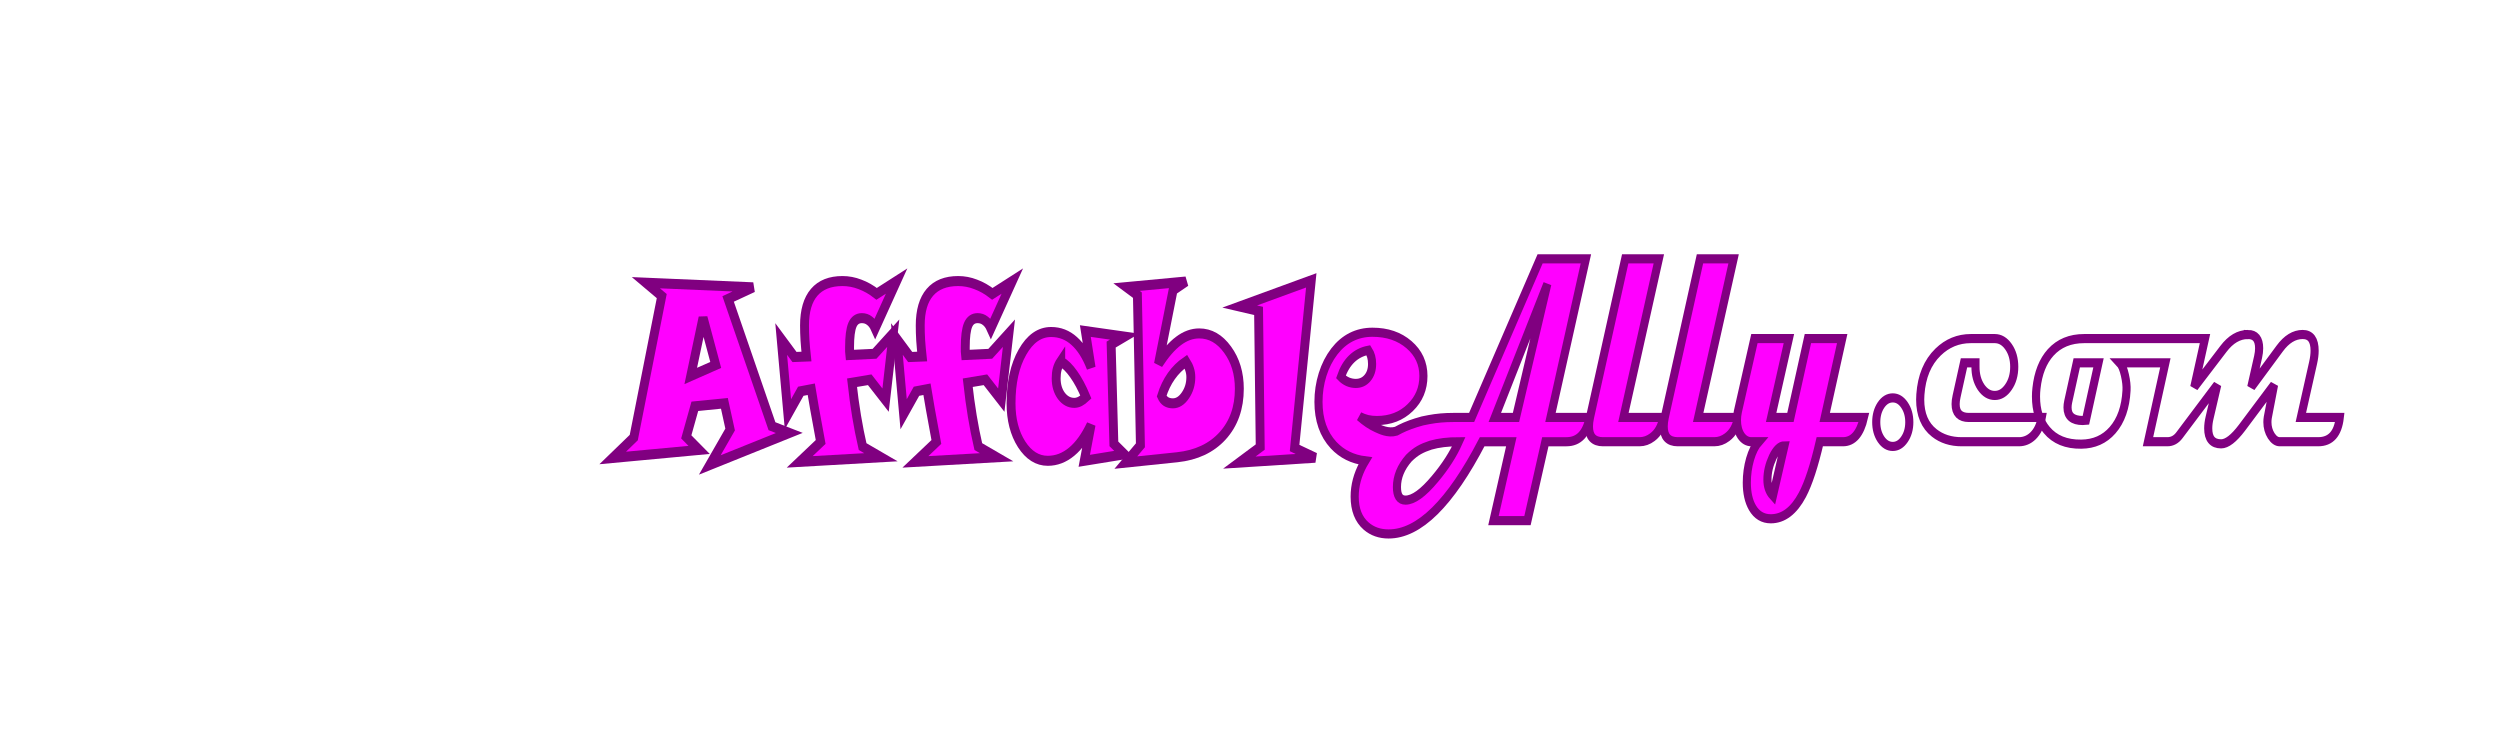
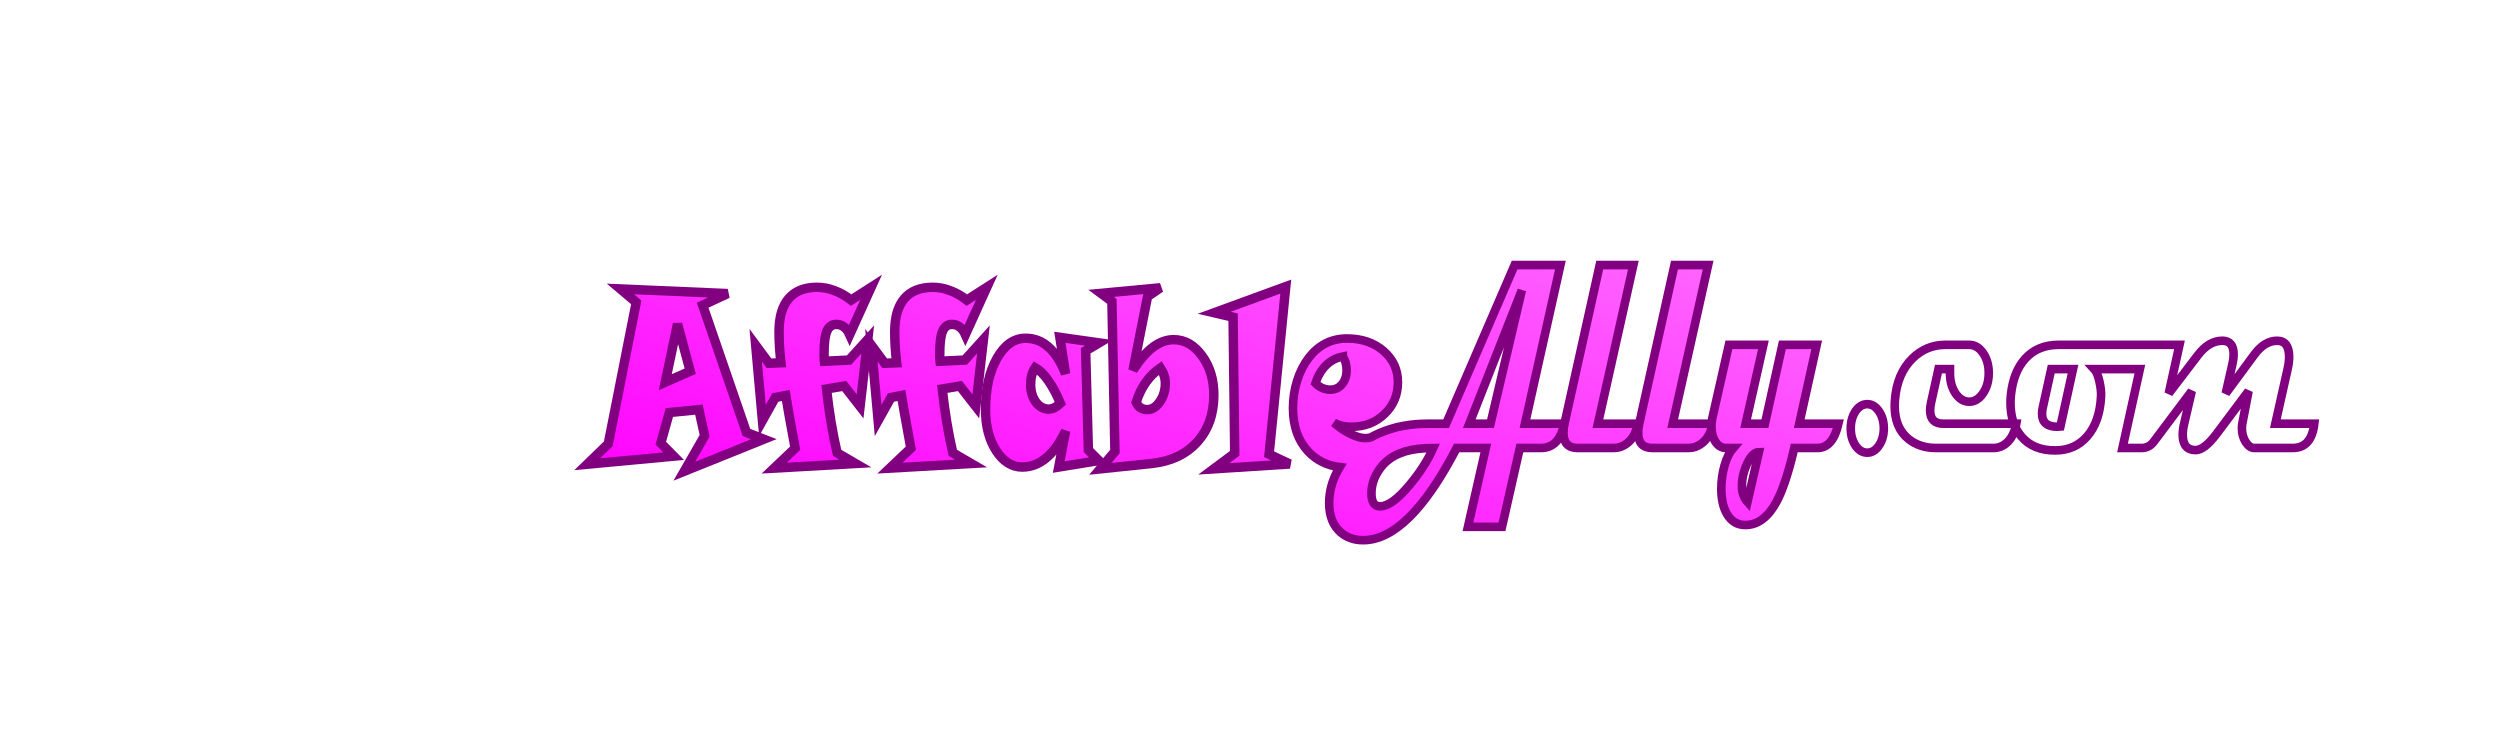
<svg xmlns="http://www.w3.org/2000/svg" xmlns:xlink="http://www.w3.org/1999/xlink" width="8000" height="2400" viewBox="0 0 8000 2400" version="1.1" id="svg8">
  <defs id="defs2">
+     <linearGradient id="linearGradient1238">
+       <stop style="stop-color:#ff00ff;stop-opacity:1;" offset="0" id="stop1234" />
+       <stop style="stop-color:#ff69ff;stop-opacity:1" offset="1" id="stop1236" />
+     </linearGradient>
    <linearGradient id="linearGradient838">
      <stop id="stop834" offset="0" style="stop-color:#ff00ff;stop-opacity:1;" />
      <stop id="stop836" offset="1" style="stop-color:#ffaaff;stop-opacity:1" />
    </linearGradient>
    <radialGradient xlink:href="#linearGradient838" id="radialGradient827" cx="57.282" cy="139.573" fx="57.282" fy="139.573" r="22.357" gradientTransform="matrix(1,0,0,0.8816568,0,16.51751)" gradientUnits="userSpaceOnUse" spreadMethod="reflect" />
+     <radialGradient spreadMethod="reflect" gradientUnits="userSpaceOnUse" gradientTransform="matrix(1,0,0,0.8816568,0,16.51751)" r="22.357" fy="139.573" fx="57.282" cy="139.573" cx="57.282" id="radialGradient827-5" xlink:href="#linearGradient838" />
+     <linearGradient id="linearGradient965">
+       <stop id="stop961" offset="0" style="stop-color:#000000;stop-opacity:1;" />
+       <stop id="stop963" offset="1" style="stop-color:#000000;stop-opacity:0;" />
+     </linearGradient>
+     <linearGradient id="linearGradient1071">
+       <stop id="stop1067" offset="0" style="stop-color:#000000;stop-opacity:1;" />
+       <stop id="stop1069" offset="1" style="stop-color:#000000;stop-opacity:0.141" />
+     </linearGradient>
+     <radialGradient spreadMethod="reflect" gradientUnits="userSpaceOnUse" gradientTransform="matrix(1,0,0,0.8816568,0,16.51751)" r="22.357" fy="139.573" fx="57.282" cy="139.573" cx="57.282" id="radialGradient827-55" xlink:href="#linearGradient838" />
+     <linearGradient y2="136.298" x2="590.971" y1="280.298" x1="430.561" gradientTransform="matrix(1.178848,0,0,1.319536,-65.99549,-75.18657)" gradientUnits="userSpaceOnUse" id="linearGradient1226" xlink:href="#linearGradient1071" />
+     <radialGradient gradientUnits="userSpaceOnUse" gradientTransform="matrix(1,0,0,0.606743,0,405.5889)" r="582.553" fy="1373.606" fx="538.192" cy="1373.606" cx="538.192" id="radialGradient967" xlink:href="#linearGradient965" />
+     <linearGradient xlink:href="#linearGradient1238" id="linearGradient1240" x1="2908.813" y1="104.012" x2="3423.14" y2="-1624.751" gradientUnits="userSpaceOnUse" />
  </defs>
-   <g id="layer1" transform="translate(-106.0129,1740.132)">
-     <g id="g2091" transform="matrix(6.673447,0,0,7.505101,-384.3788,-1801.385)">
-       <g id="g957" transform="translate(14.98476,-2.664854)">
-         <path id="path969" d="m 796.999,121.177 -32.844,67.646 h -8.837 c -4.029,0 -7.894,0.29 -11.588,0.914 -3.052,0.515 -3.304,0.532 -6.244,1.36 -1.81,0.51 -3.584,1.076 -5.309,1.736 -1.459,0.564 -2.857,1.178 -4.195,1.842 -3.901,1.036 -7.793,-0.783 -9.54,-1.466 -2.623,-1.044 -5.304,-2.644 -8.044,-4.8 1.253,0.573 2.565,1.011 3.935,1.314 1.37,0.269 2.842,0.404 4.416,0.404 6.383,0 11.688,-1.819 15.914,-5.456 4.255,-3.638 6.383,-8.151 6.383,-13.541 0,-5.356 -2.303,-9.802 -6.908,-13.338 -4.605,-3.537 -10.449,-5.305 -17.531,-5.305 -3.702,0 -7.097,0.691 -10.186,2.072 -3.06,1.381 -5.756,3.419 -8.088,6.113 -2.419,2.796 -4.299,6.08 -5.64,9.852 -1.312,3.739 -1.967,7.629 -1.967,11.671 0,7.646 2.419,13.793 7.257,18.441 3.98,3.773 9.032,6.003 15.156,6.691 -0.33,0.485 -0.65,0.977 -0.957,1.48 -2.733,4.484 -4.1,9.076 -4.1,13.775 0,5.519 1.837,9.701 5.512,12.546 2.915,2.242 6.499,3.363 10.75,3.363 14.607,0 29.564,-13.107 44.869,-39.32 h 13.984 l -8.564,33.629 h 16.308 l 8.564,-33.629 h 10.15 c 5.861,0 9.566,-3.449 11.115,-10.347 h -18.804 l 16.991,-67.646 z m 3.462,10.735 -15.032,56.91 h -10.158 z m -85.823,28.253 c 0.612,0.842 1.063,1.734 1.355,2.678 0.292,0.943 0.438,2.004 0.438,3.183 0,2.425 -0.729,4.412 -2.186,5.962 -1.457,1.549 -3.337,2.324 -5.64,2.324 -1.312,0 -2.594,-0.236 -3.847,-0.707 -1.253,-0.505 -2.346,-1.196 -3.279,-2.072 1.253,-3.234 2.973,-5.793 5.159,-7.68 2.215,-1.92 4.882,-3.149 8.001,-3.688 z m 43.368,39.004 c -2.672,5.346 -6.483,10.628 -11.433,15.844 -5.649,6.036 -10.356,9.054 -14.121,9.054 -2.733,0 -4.1,-1.854 -4.1,-5.562 0,-4.354 1.898,-8.472 5.694,-12.352 3.511,-3.071 6.193,-4.245 10.449,-5.516 3.79,-0.978 8.293,-1.468 13.511,-1.468 z" style="font-style:normal;font-variant:normal;font-weight:normal;font-stretch:normal;font-size:128.679px;line-height:0px;font-family:'Fira Code';-inkscape-font-specification:'Fira Code';letter-spacing:0px;word-spacing:0px;fill:#ff00ff;fill-opacity:1;stroke:#800080;stroke-width:3.893;stroke-miterlimit:4;stroke-dasharray:none" />
-         <path d="m 891.93,188.823 q -1.139,5.691 -5.239,8.407 -2.87,1.94 -6.15,1.94 H 863.004 q -6.742,0 -6.742,-6.532 0,-1.681 0.501,-3.816 l 16.9,-67.646 h 16.126 l -16.991,67.646 z" style="font-style:normal;font-variant:normal;font-weight:bold;font-stretch:semi-expanded;font-size:128.679px;line-height:0px;font-family:Magneto;-inkscape-font-specification:'Magneto, Bold Semi-Expanded';font-variant-ligatures:normal;font-variant-caps:normal;font-variant-numeric:normal;font-feature-settings:normal;text-align:start;letter-spacing:0px;word-spacing:0px;writing-mode:lr-tb;text-anchor:start;fill:#ff00ff;fill-opacity:1;stroke:#800080;stroke-width:3.893;stroke-miterlimit:4;stroke-dasharray:none" id="path971" />
-         <path d="m 856.08,188.823 q -1.139,5.691 -5.239,8.407 -2.87,1.94 -6.15,1.94 h -17.538 q -6.742,0 -6.742,-6.532 0,-1.681 0.501,-3.816 l 16.9,-67.646 h 16.126 l -16.991,67.646 z" style="font-style:normal;font-variant:normal;font-weight:bold;font-stretch:semi-expanded;font-size:128.679px;line-height:0px;font-family:Magneto;-inkscape-font-specification:'Magneto, Bold Semi-Expanded';font-variant-ligatures:normal;font-variant-caps:normal;font-variant-numeric:normal;font-feature-settings:normal;text-align:start;letter-spacing:0px;word-spacing:0px;writing-mode:lr-tb;text-anchor:start;fill:#ff00ff;fill-opacity:1;stroke:#800080;stroke-width:3.893;stroke-miterlimit:4;stroke-dasharray:none" id="path973" />
-         <path d="m 952.287,188.823 q -2.688,10.347 -10.067,10.347 h -11.115 q -3.963,15.262 -8.336,22.635 -6.104,10.218 -15.169,10.218 -5.694,0 -8.792,-4.721 -2.688,-4.139 -2.688,-10.671 0,-5.174 1.549,-10.024 1.594,-4.85 4.145,-7.437 h -3.462 q -3.006,0 -5.011,-2.587 -1.959,-2.651 -1.959,-6.596 0,-1.811 0.456,-3.686 l 7.926,-31.107 h 16.536 l -8.518,33.629 h 9.247 l 8.382,-33.629 h 16.444 l -8.382,33.629 z M 914.16,200.916 q -3.006,0 -5.603,4.786 -2.551,4.85 -2.551,9.636 0,4.268 2.642,6.855 z" style="font-style:normal;font-variant:normal;font-weight:bold;font-stretch:semi-expanded;font-size:128.679px;line-height:0px;font-family:Magneto;-inkscape-font-specification:'Magneto, Bold Semi-Expanded';font-variant-ligatures:normal;font-variant-caps:normal;font-variant-numeric:normal;font-feature-settings:normal;text-align:start;letter-spacing:0px;word-spacing:0px;writing-mode:lr-tb;text-anchor:start;fill:#ff00ff;fill-opacity:1;stroke:#800080;stroke-width:3.893;stroke-miterlimit:4;stroke-dasharray:none" id="path975" />
-         <path d="m 974.035,190.828 q 0,4.268 -2.323,7.308 -2.323,3.04 -5.603,3.04 -3.325,0 -5.649,-3.04 -2.278,-3.04 -2.278,-7.308 0,-4.268 2.278,-7.308 2.323,-3.04 5.649,-3.04 3.28,0 5.603,3.04 2.323,3.04 2.323,7.308 z" style="font-style:normal;font-variant:normal;font-weight:bold;font-stretch:semi-expanded;font-size:128.679px;line-height:0px;font-family:Magneto;-inkscape-font-specification:'Magneto, Bold Semi-Expanded';font-variant-ligatures:normal;font-variant-caps:normal;font-variant-numeric:normal;font-feature-settings:normal;text-align:start;letter-spacing:0px;word-spacing:0px;writing-mode:lr-tb;text-anchor:start;fill:none;fill-opacity:1;stroke:#800080;stroke-width:3.893;stroke-miterlimit:4;stroke-dasharray:none" id="path977" />
-         <path d="m 1037.561,188.823 q -1.002,5.044 -4.191,7.825 -2.915,2.522 -6.787,2.522 h -27.423 q -7.835,0 -13.165,-3.751 -6.742,-4.721 -6.742,-14.228 0,-1.035 0.091,-2.134 0.911,-11.576 8.473,-18.108 6.651,-5.756 15.716,-5.756 h 11.479 q 3.872,0 6.605,3.492 2.733,3.492 2.733,8.537 0,5.109 -2.779,8.666 -2.733,3.557 -6.559,3.557 -3.872,0 -6.605,-3.557 -2.688,-3.622 -2.642,-8.795 0,0 0,-1.552 h -5.512 l -3.553,14.292 q -0.456,1.811 -0.456,3.298 0,5.691 6.332,5.691 z" style="font-style:normal;font-variant:normal;font-weight:bold;font-stretch:semi-expanded;font-size:128.679px;line-height:0px;font-family:Magneto;-inkscape-font-specification:'Magneto, Bold Semi-Expanded';font-variant-ligatures:normal;font-variant-caps:normal;font-variant-numeric:normal;font-feature-settings:normal;text-align:start;letter-spacing:0px;word-spacing:0px;writing-mode:lr-tb;text-anchor:start;fill:none;fill-opacity:1;stroke:#800080;stroke-width:3.893;stroke-miterlimit:4;stroke-dasharray:none" id="path979" />
-         <path style="font-style:normal;font-variant:normal;font-weight:bold;font-stretch:semi-expanded;font-size:128.679px;line-height:0px;font-family:Magneto;-inkscape-font-specification:'Magneto, Bold Semi-Expanded';font-variant-ligatures:normal;font-variant-caps:normal;font-variant-numeric:normal;font-feature-settings:normal;text-align:start;letter-spacing:0px;word-spacing:0px;writing-mode:lr-tb;text-anchor:start;fill:none;fill-opacity:1;stroke:#800080;stroke-width:3.893;stroke-miterlimit:4;stroke-dasharray:none" d="m 1136.41,153.448 c -4.343,0 -8.26,2.048 -11.752,6.144 l -13.985,16.297 5.147,-20.695 h -1.412 -15.032 -41.498 c -6.681,0 -12.026,1.962 -16.035,5.885 -3.766,3.708 -6.043,8.817 -6.833,15.327 -0.152,1.164 -0.228,2.328 -0.228,3.492 0,5.907 1.716,10.671 5.147,14.292 3.857,4.096 9.369,6.101 16.536,6.014 6.165,-0.043 11.176,-2.026 15.032,-5.95 4.039,-4.096 6.271,-9.744 6.696,-16.944 0.121,-1.854 -0.137,-4.031 -0.774,-6.532 -0.638,-2.544 -1.458,-4.29 -2.46,-5.238 h 21.854 l -8.325,33.629 h 9.293 c 2.308,0 4.237,-0.927 5.785,-2.781 l 18.13,-21.471 -3.644,13.904 c -0.456,1.681 -0.683,3.234 -0.683,4.656 0,4.398 2.065,6.596 6.195,6.596 2.763,0 6.089,-2.285 9.976,-6.855 l 15.397,-18.302 c -1.336,6.079 -2.338,10.714 -3.006,13.904 -0.121,0.647 -0.182,1.315 -0.182,2.005 0,2.156 0.607,4.096 1.822,5.82 1.245,1.681 2.596,2.522 4.054,2.522 h 18.494 c 6.013,0 9.46,-3.449 10.34,-10.347 h -18.677 l 5.876,-23.281 c 0.486,-1.897 0.729,-3.622 0.729,-5.174 0,-4.613 -1.913,-6.92 -5.74,-6.92 -4.039,0 -7.714,2.005 -11.024,6.014 l -13.62,16.426 3.28,-12.869 c 0.334,-1.337 0.501,-2.565 0.501,-3.686 0,-3.923 -1.792,-5.885 -5.375,-5.885 z m -82.086,12.093 h 10.432 l -6.059,24.51 c -0.425,0.043 -0.926,0.065 -1.503,0.065 -4.859,0 -7.288,-1.854 -7.288,-5.562 0,-0.776 0.106,-1.595 0.319,-2.458 z" id="path981" />
-         <path d="m 401.698,166.431 -6.077,-20.159 -5.902,24.858 z m 35.281,29.001 -38.123,13.641 9.749,-15.107 -2.754,-11.166 -14.165,1.263 -4.11,13.035 6.164,5.558 -41.446,3.436 10.099,-8.69 13.422,-60.326 -7.607,-5.709 51.413,1.97 -11.979,4.951 21.029,54.263 z" style="font-style:normal;font-variant:normal;font-weight:normal;font-stretch:normal;font-size:15.436px;line-height:1.15em;font-family:'Snap ITC';-inkscape-font-specification:'Snap ITC, Normal';font-variant-ligatures:normal;font-variant-caps:normal;font-variant-numeric:normal;font-feature-settings:normal;text-align:center;letter-spacing:0px;word-spacing:-0.169px;writing-mode:lr-tb;text-anchor:middle;fill:#ff00ff;fill-opacity:1;stroke:#800080;stroke-width:4.272;stroke-miterlimit:4;stroke-dasharray:none;stroke-opacity:1;paint-order:fill markers stroke" id="path1219" />
-         <path d="m 488.436,130.66 -10.274,20.159 q -1.093,-2.173 -2.711,-3.234 -1.574,-1.112 -3.672,-1.112 -3.148,0 -4.547,2.88 -1.355,2.88 -1.355,9.448 0,1.162 0,1.92 0.046,0.758 0.131,1.465 l 11.848,-0.505 8.962,-8.791 -3.672,28.546 -7.607,-8.69 -8.482,1.263 q 0.918,7.427 2.186,14.248 1.268,6.77 2.885,12.985 l 8.787,4.547 -38.954,1.97 10.055,-8.488 q -1.967,-9.397 -2.929,-14.248 -0.962,-4.901 -1.574,-8.235 l -5.028,0.859 -6.164,9.802 -3.235,-32.083 6.383,7.68 5.727,-0.202 q -0.437,-3.537 -0.699,-6.871 -0.219,-3.335 -0.219,-6.366 0,-9.347 4.634,-14.147 4.634,-4.8 13.553,-4.8 4.284,0 8.394,1.415 4.153,1.364 8.001,4.042 z" style="font-style:normal;font-variant:normal;font-weight:normal;font-stretch:normal;font-size:15.436px;line-height:1.15em;font-family:'Snap ITC';-inkscape-font-specification:'Snap ITC, Normal';font-variant-ligatures:normal;font-variant-caps:normal;font-variant-numeric:normal;font-feature-settings:normal;text-align:center;letter-spacing:0px;word-spacing:-0.169px;writing-mode:lr-tb;text-anchor:middle;fill:#ff00ff;fill-opacity:1;stroke:#800080;stroke-width:4.272;stroke-miterlimit:4;stroke-dasharray:none;stroke-opacity:1;paint-order:fill markers stroke" id="path1221" />
-         <path d="m 543.916,130.66 -10.274,20.159 q -1.093,-2.173 -2.711,-3.234 -1.574,-1.112 -3.672,-1.112 -3.148,0 -4.547,2.88 -1.355,2.88 -1.355,9.448 0,1.162 0,1.92 0.046,0.758 0.131,1.465 l 11.848,-0.505 8.962,-8.791 -3.672,28.546 -7.607,-8.69 -8.482,1.263 q 0.918,7.427 2.186,14.248 1.268,6.77 2.885,12.985 l 8.787,4.547 -38.954,1.97 10.055,-8.488 q -1.967,-9.397 -2.929,-14.248 -0.962,-4.901 -1.574,-8.235 l -5.028,0.859 -6.164,9.802 -3.235,-32.083 6.383,7.68 5.727,-0.202 q -0.437,-3.537 -0.699,-6.871 -0.219,-3.335 -0.219,-6.366 0,-9.347 4.634,-14.147 4.634,-4.8 13.553,-4.8 4.284,0 8.394,1.415 4.153,1.364 8.001,4.042 z" style="font-style:normal;font-variant:normal;font-weight:normal;font-stretch:normal;font-size:15.436px;line-height:1.15em;font-family:'Snap ITC';-inkscape-font-specification:'Snap ITC, Normal';font-variant-ligatures:normal;font-variant-caps:normal;font-variant-numeric:normal;font-feature-settings:normal;text-align:center;letter-spacing:0px;word-spacing:-0.169px;writing-mode:lr-tb;text-anchor:middle;fill:#ff00ff;fill-opacity:1;stroke:#800080;stroke-width:4.272;stroke-miterlimit:4;stroke-dasharray:none;stroke-opacity:1;paint-order:fill markers stroke" id="path1223" />
-         <path d="m 567.13,164.915 q -1.137,1.516 -1.661,3.234 -0.525,1.718 -0.525,3.991 0,4.446 2.492,7.478 2.536,2.981 6.208,2.981 1.312,0 2.711,-0.606 1.399,-0.657 2.842,-1.869 -2.798,-5.962 -5.858,-9.751 -3.017,-3.84 -6.208,-5.457 z m 30.603,-10.56 -6.427,3.385 1.312,42.339 5.028,4.446 -19.236,2.779 3.279,-15.41 q -4.022,7.629 -9.312,11.519 -5.246,3.89 -11.454,3.89 -7.432,0 -12.547,-7.023 -5.071,-7.073 -5.071,-17.481 0,-13.288 5.465,-21.826 5.465,-8.589 13.771,-8.589 6.295,0 11.061,3.84 4.809,3.789 8.088,11.368 l -2.754,-15.612 z" style="font-style:normal;font-variant:normal;font-weight:normal;font-stretch:normal;font-size:15.436px;line-height:1.15em;font-family:'Snap ITC';-inkscape-font-specification:'Snap ITC, Normal';font-variant-ligatures:normal;font-variant-caps:normal;font-variant-numeric:normal;font-feature-settings:normal;text-align:center;letter-spacing:0px;word-spacing:-0.169px;writing-mode:lr-tb;text-anchor:middle;fill:#ff00ff;fill-opacity:1;stroke:#800080;stroke-width:4.272;stroke-miterlimit:4;stroke-dasharray:none;stroke-opacity:1;paint-order:fill markers stroke" id="path1225" />
-         <path d="m 615.527,179.718 q 0.787,1.566 2.098,2.324 1.355,0.758 3.279,0.758 3.41,0 5.989,-3.385 2.623,-3.385 2.623,-7.781 0,-1.718 -0.568,-3.284 -0.524,-1.566 -1.792,-3.335 -4.066,2.476 -6.995,6.164 -2.929,3.688 -4.634,8.539 z m 5.465,-45.118 -6.995,31.426 q 4.809,-6.619 9.574,-9.802 4.809,-3.234 9.968,-3.234 7.957,0 13.597,6.922 5.64,6.871 5.64,16.673 0,12.176 -8.001,20.058 -8.001,7.831 -21.816,9.145 l -24.614,2.274 6.995,-7.377 -1.443,-64.014 -5.203,-3.436 28.461,-2.375 z" style="font-style:normal;font-variant:normal;font-weight:normal;font-stretch:normal;font-size:15.436px;line-height:1.15em;font-family:'Snap ITC';-inkscape-font-specification:'Snap ITC, Normal';font-variant-ligatures:normal;font-variant-caps:normal;font-variant-numeric:normal;font-feature-settings:normal;text-align:center;letter-spacing:0px;word-spacing:-0.169px;writing-mode:lr-tb;text-anchor:middle;fill:#ff00ff;fill-opacity:1;stroke:#800080;stroke-width:4.272;stroke-miterlimit:4;stroke-dasharray:none;stroke-opacity:1;paint-order:fill markers stroke" id="path1227" />
-         <path d="m 689.15,205.991 -36.374,2.071 10.012,-6.619 -0.787,-58.052 -9.05,-1.869 34.319,-11.166 -8.001,71.492 z" style="font-style:normal;font-variant:normal;font-weight:normal;font-stretch:normal;font-size:15.436px;line-height:1.15em;font-family:'Snap ITC';-inkscape-font-specification:'Snap ITC, Normal';font-variant-ligatures:normal;font-variant-caps:normal;font-variant-numeric:normal;font-feature-settings:normal;text-align:center;letter-spacing:0px;word-spacing:-0.169px;writing-mode:lr-tb;text-anchor:middle;fill:#ff00ff;fill-opacity:1;stroke:#800080;stroke-width:4.272;stroke-miterlimit:4;stroke-dasharray:none;stroke-opacity:1;paint-order:fill markers stroke" id="path1229" />
-       </g>
+   <g id="layer1" transform="translate(-106.0129,1740.132)" style="display:inline">
+     <path d="m 6134.2,-369.204 q 0,32.034 -15.504,54.846 -15.504,22.812 -37.391,22.812 -22.192,0 -37.695,-22.812 -15.2,-22.812 -15.2,-54.846 0,-32.034 15.2,-54.846 15.503,-22.812 37.695,-22.812 21.887,0 37.391,22.812 15.504,22.812 15.504,54.846 z" style="font-style:normal;font-variant:normal;font-weight:bold;font-stretch:semi-expanded;font-size:128.679px;line-height:0px;font-family:Magneto;-inkscape-font-specification:'Magneto, Bold Semi-Expanded';font-variant-ligatures:normal;font-variant-caps:normal;font-variant-numeric:normal;font-feature-settings:normal;text-align:start;letter-spacing:0px;word-spacing:0px;writing-mode:lr-tb;text-anchor:start;fill:none;fill-opacity:1;stroke:#800080;stroke-width:27.549;stroke-miterlimit:4;stroke-dasharray:none" id="path977" />
+     <path d="m 6558.139,-384.25 q -6.688,37.858 -27.968,58.729 -19.455,18.929 -45.295,18.929 h -183.003 q -52.287,0 -87.854,-28.151 -44.991,-35.431 -44.991,-106.78 0,-7.766 0.607,-16.017 6.08,-86.88 56.543,-135.901 44.383,-43.197 104.877,-43.197 h 76.606 q 25.84,0 44.079,26.21 18.24,26.21 18.24,64.068 0,38.344 -18.544,65.038 -18.239,26.695 -43.775,26.695 -25.84,0 -44.079,-26.695 -17.936,-27.18 -17.632,-66.009 0,0 0,-11.649 h -36.783 l -23.711,107.265 q -3.04,13.59 -3.04,24.753 0,42.712 42.255,42.712 z" style="font-style:normal;font-variant:normal;font-weight:bold;font-stretch:semi-expanded;font-size:128.679px;line-height:0px;font-family:Magneto;-inkscape-font-specification:'Magneto, Bold Semi-Expanded';font-variant-ligatures:normal;font-variant-caps:normal;font-variant-numeric:normal;font-feature-settings:normal;text-align:start;letter-spacing:0px;word-spacing:0px;writing-mode:lr-tb;text-anchor:start;fill:none;fill-opacity:1;stroke:#800080;stroke-width:27.549;stroke-miterlimit:4;stroke-dasharray:none" id="path979" />
+     <path style="font-style:normal;font-variant:normal;font-weight:bold;font-stretch:semi-expanded;font-size:128.679px;line-height:0px;font-family:Magneto;-inkscape-font-specification:'Magneto, Bold Semi-Expanded';font-variant-ligatures:normal;font-variant-caps:normal;font-variant-numeric:normal;font-feature-settings:normal;text-align:start;letter-spacing:0px;word-spacing:0px;writing-mode:lr-tb;text-anchor:start;fill:none;fill-opacity:1;stroke:#800080;stroke-width:27.549;stroke-miterlimit:4;stroke-dasharray:none" d="m 7217.803,-649.743 c -28.98,0 -55.124,15.37 -78.43,46.109 l -93.326,122.312 34.351,-155.316 h -9.424 -100.318 -276.937 c -44.585,0 -80.254,14.722 -107.006,44.167 -25.13,27.827 -40.329,66.172 -45.598,115.031 -1.013,8.736 -1.52,17.472 -1.52,26.209 0,44.33 11.45,80.085 34.351,107.265 25.738,30.74 62.522,45.786 110.349,45.139 41.141,-0.323 74.58,-15.208 100.318,-44.653 26.954,-30.74 41.849,-73.129 44.686,-127.166 0.811,-13.914 -0.912,-30.254 -5.167,-49.021 -4.256,-19.091 -9.729,-32.195 -16.416,-39.313 h 145.844 l -55.559,252.388 h 62.014 c 15.402,0 28.273,-6.957 38.608,-20.871 l 120.989,-161.139 -24.32,104.351 c -3.04,12.619 -4.56,24.269 -4.56,34.947 0,33.005 13.781,49.507 41.343,49.507 18.441,0 40.633,-17.151 66.574,-51.449 l 102.75,-137.356 c -8.918,45.624 -15.605,80.407 -20.064,104.351 -0.811,4.854 -1.216,9.869 -1.216,15.047 0,16.179 4.053,30.74 12.16,43.683 8.309,12.619 17.327,18.929 27.055,18.929 h 123.422 c 40.127,0 63.129,-25.887 69.006,-77.658 H 7387.125 L 7426.341,-558.98 c 3.243,-14.237 4.864,-27.18 4.864,-38.829 0,-34.622 -12.767,-51.934 -38.303,-51.934 -26.953,0 -51.476,15.047 -73.566,45.139 l -90.893,123.282 21.887,-96.587 c 2.229,-10.031 3.344,-19.254 3.344,-27.667 0,-29.445 -11.957,-44.167 -35.871,-44.167 z M 6670.009,-558.98 h 69.615 l -40.432,183.952 c -2.837,0.323 -6.182,0.486 -10.033,0.486 -32.426,0 -48.638,-13.914 -48.638,-41.741 0,-5.824 0.709,-11.973 2.127,-18.445 z" id="path981" />
+     <g id="g427" style="fill:url(#linearGradient1240);fill-opacity:1">
+       <path style="font-style:normal;font-variant:normal;font-weight:normal;font-stretch:normal;font-size:128.679px;line-height:0px;font-family:'Fira Code';-inkscape-font-specification:'Fira Code';letter-spacing:0px;word-spacing:0px;fill:url(#linearGradient1240);fill-opacity:1;stroke:#800080;stroke-width:27.549;stroke-miterlimit:4;stroke-dasharray:none" d="m 4952.756,-891.938 -219.18,507.688 h -58.975 c -26.885,0 -52.681,2.177 -77.33,6.859 -20.364,3.869 -22.049,3.99 -41.67,10.207 -12.076,3.826 -23.916,8.073 -35.428,13.027 -9.738,4.231 -19.067,8.843 -27.998,13.826 -26.032,7.775 -52.007,-5.875 -63.668,-11.006 -17.505,-7.837 -35.398,-19.845 -53.682,-36.023 8.364,4.298 17.116,7.584 26.258,9.859 9.142,2.022 18.963,3.033 29.467,3.033 42.596,0 77.996,-13.65 106.199,-40.951 28.398,-27.302 42.596,-61.176 42.596,-101.623 0,-40.194 -15.366,-73.562 -46.098,-100.105 -30.732,-26.543 -69.73,-39.814 -116.994,-39.814 -24.702,0 -47.361,5.182 -67.978,15.547 -20.423,10.364 -38.414,25.657 -53.975,45.881 -16.144,20.982 -28.69,45.629 -37.637,73.941 -8.752,28.06 -13.129,57.259 -13.129,87.594 0,57.384 16.144,103.517 48.432,138.402 26.56,28.318 60.276,45.052 101.141,50.215 -2.2,3.636 -4.334,7.334 -6.387,11.107 -18.239,33.652 -27.359,68.113 -27.359,103.383 0,41.417 12.261,72.804 36.783,94.16 19.456,16.826 43.37,25.238 71.742,25.238 97.48,0 197.292,-98.367 299.434,-295.1 h 93.324 l -57.15,252.389 h 108.83 L 4969.475,-306.592 h 67.732 c 39.114,0 63.838,-25.886 74.174,-77.658 h -125.49 l 113.389,-507.688 z m 23.103,80.57 -100.318,427.117 h -67.791 z m -572.734,212.043 c 4.084,6.32 7.097,13.018 9.043,20.096 1.946,7.078 2.92,15.041 2.92,23.889 0,18.201 -4.863,33.116 -14.588,44.744 -9.725,11.629 -22.271,17.443 -37.637,17.443 -8.753,0 -17.31,-1.769 -25.674,-5.309 -8.364,-3.792 -15.659,-8.974 -21.883,-15.547 8.364,-24.268 19.838,-43.48 34.426,-57.637 14.782,-14.409 32.581,-23.635 53.393,-27.68 z m 289.412,292.732 c -17.834,40.123 -43.267,79.762 -76.301,118.914 -37.695,45.3 -69.108,67.949 -94.238,67.949 -18.239,0 -27.359,-13.913 -27.359,-41.74 0,-32.681 12.665,-63.581 37.998,-92.703 23.431,-23.045 41.328,-31.862 69.733,-41.4 25.294,-7.339 55.34,-11.02 90.168,-11.02 z" id="path969" />
+       <path id="path971" style="font-style:normal;font-variant:normal;font-weight:bold;font-stretch:semi-expanded;font-size:128.679px;line-height:0px;font-family:Magneto;-inkscape-font-specification:'Magneto, Bold Semi-Expanded';font-variant-ligatures:normal;font-variant-caps:normal;font-variant-numeric:normal;font-feature-settings:normal;text-align:start;letter-spacing:0px;word-spacing:0px;writing-mode:lr-tb;text-anchor:start;fill:url(#linearGradient1240);fill-opacity:1;stroke:#800080;stroke-width:27.549;stroke-miterlimit:4;stroke-dasharray:none" d="m 5586.275,-384.25 q -7.6,42.712 -34.959,63.097 -19.151,14.561 -41.039,14.561 h -117.037 q -44.991,0 -44.991,-49.021 0,-12.619 3.344,-28.636 l 112.781,-507.688 h 107.613 l -113.389,507.688 z" />
+       <path id="path973" style="font-style:normal;font-variant:normal;font-weight:bold;font-stretch:semi-expanded;font-size:128.679px;line-height:0px;font-family:Magneto;-inkscape-font-specification:'Magneto, Bold Semi-Expanded';font-variant-ligatures:normal;font-variant-caps:normal;font-variant-numeric:normal;font-feature-settings:normal;text-align:start;letter-spacing:0px;word-spacing:0px;writing-mode:lr-tb;text-anchor:start;fill:url(#linearGradient1240);fill-opacity:1;stroke:#800080;stroke-width:27.549;stroke-miterlimit:4;stroke-dasharray:none" d="m 5347.033,-384.25 q -7.6,42.712 -34.959,63.097 -19.152,14.561 -41.039,14.561 h -117.037 q -44.991,0 -44.991,-49.021 0,-12.619 3.344,-28.636 l 112.781,-507.688 h 107.613 l -113.389,507.688 z" />
+       <path id="path975" style="font-style:normal;font-variant:normal;font-weight:bold;font-stretch:semi-expanded;font-size:128.679px;line-height:0px;font-family:Magneto;-inkscape-font-specification:'Magneto, Bold Semi-Expanded';font-variant-ligatures:normal;font-variant-caps:normal;font-variant-numeric:normal;font-feature-settings:normal;text-align:start;letter-spacing:0px;word-spacing:0px;writing-mode:lr-tb;text-anchor:start;fill:url(#linearGradient1240);fill-opacity:1;stroke:#800080;stroke-width:27.549;stroke-miterlimit:4;stroke-dasharray:none" d="m 5989.065,-384.25 q -17.936,77.658 -67.182,77.658 h -74.174 q -26.447,114.545 -55.631,169.877 -40.735,76.687 -101.23,76.687 -37.999,0 -58.67,-35.431 -17.936,-31.063 -17.936,-80.085 0,-38.829 10.336,-75.231 10.64,-36.402 27.663,-55.817 h -23.104 q -20.063,0 -33.439,-19.414 -13.072,-19.9 -13.072,-49.507 0,-13.59 3.04,-27.666 l 52.895,-233.459 h 110.349 l -56.847,252.388 h 61.711 l 55.935,-252.388 h 109.741 l -55.935,252.388 z m -254.442,90.763 q -20.064,0 -37.391,35.917 -17.024,36.402 -17.024,72.319 0,32.034 17.632,51.448 z" />
+       <path id="path1219" style="font-style:normal;font-variant:normal;font-weight:normal;font-stretch:normal;font-size:15.436px;line-height:1.15em;font-family:'Snap ITC';-inkscape-font-specification:'Snap ITC, Normal';font-variant-ligatures:normal;font-variant-caps:normal;font-variant-numeric:normal;font-feature-settings:normal;text-align:center;letter-spacing:0px;word-spacing:-0.169px;writing-mode:lr-tb;text-anchor:middle;fill:url(#linearGradient1240);fill-opacity:1;stroke:#800080;stroke-width:30.234;stroke-miterlimit:4;stroke-dasharray:none;stroke-opacity:1;paint-order:fill markers stroke" d="m 2314.739,-552.306 -40.554,-151.296 -39.387,186.561 z m 235.447,217.654 -254.411,102.381 65.061,-113.377 -18.381,-83.801 -94.529,9.48 -27.425,97.831 41.137,41.711 -276.584,25.785 67.396,-65.22 89.569,-452.751 -50.766,-42.848 343.104,14.788 -79.941,37.16 140.335,407.248 z" />
+       <path id="path1221" style="font-style:normal;font-variant:normal;font-weight:normal;font-stretch:normal;font-size:15.436px;line-height:1.15em;font-family:'Snap ITC';-inkscape-font-specification:'Snap ITC, Normal';font-variant-ligatures:normal;font-variant-caps:normal;font-variant-numeric:normal;font-feature-settings:normal;text-align:center;letter-spacing:0px;word-spacing:-0.169px;writing-mode:lr-tb;text-anchor:middle;fill:url(#linearGradient1240);fill-opacity:1;stroke:#800080;stroke-width:30.234;stroke-miterlimit:4;stroke-dasharray:none;stroke-opacity:1;paint-order:fill markers stroke" d="m 2893.582,-820.771 -68.562,151.296 q -7.294,-16.305 -18.089,-24.268 -10.503,-8.342 -24.507,-8.342 -21.006,0 -30.343,21.614 -9.044,21.614 -9.044,70.908 0,8.721 0,14.409 0.31,5.688 0.875,10.996 l 79.066,-3.792 59.81,-65.979 -24.507,214.241 -50.766,-65.22 -56.601,9.48 q 6.127,55.741 14.588,106.931 8.461,50.811 19.256,97.451 l 58.643,34.127 -259.954,14.788 67.104,-63.704 q -13.129,-70.529 -19.548,-106.931 -6.419,-36.781 -10.503,-61.808 l -33.552,6.446 -41.138,73.563 -21.59,-240.785 42.596,57.637 38.22,-1.517 q -2.919,-26.543 -4.668,-51.57 -1.459,-25.026 -1.459,-47.778 0,-70.15 30.926,-106.173 30.926,-36.023 90.444,-36.023 28.592,0 56.017,10.617 27.717,10.238 53.391,30.335 z" />
+       <path id="path1223" style="font-style:normal;font-variant:normal;font-weight:normal;font-stretch:normal;font-size:15.436px;line-height:1.15em;font-family:'Snap ITC';-inkscape-font-specification:'Snap ITC, Normal';font-variant-ligatures:normal;font-variant-caps:normal;font-variant-numeric:normal;font-feature-settings:normal;text-align:center;letter-spacing:0px;word-spacing:-0.169px;writing-mode:lr-tb;text-anchor:middle;fill:url(#linearGradient1240);fill-opacity:1;stroke:#800080;stroke-width:30.234;stroke-miterlimit:4;stroke-dasharray:none;stroke-opacity:1;paint-order:fill markers stroke" d="m 3263.82,-820.771 -68.562,151.296 q -7.294,-16.305 -18.089,-24.268 -10.503,-8.342 -24.507,-8.342 -21.006,0 -30.343,21.614 -9.044,21.614 -9.044,70.908 0,8.721 0,14.409 0.31,5.688 0.875,10.996 l 79.066,-3.792 59.81,-65.979 -24.507,214.241 -50.766,-65.22 -56.601,9.48 q 6.127,55.741 14.588,106.931 8.461,50.811 19.256,97.451 l 58.643,34.127 -259.954,14.788 67.104,-63.704 q -13.129,-70.529 -19.548,-106.931 -6.419,-36.781 -10.503,-61.808 l -33.552,6.446 -41.138,73.563 -21.59,-240.785 42.596,57.637 38.22,-1.517 q -2.919,-26.543 -4.668,-51.57 -1.459,-25.026 -1.459,-47.778 0,-70.15 30.926,-106.173 30.926,-36.023 90.444,-36.023 28.592,0 56.017,10.617 27.717,10.238 53.391,30.335 z" />
+       <path id="path1225" style="font-style:normal;font-variant:normal;font-weight:normal;font-stretch:normal;font-size:15.436px;line-height:1.15em;font-family:'Snap ITC';-inkscape-font-specification:'Snap ITC, Normal';font-variant-ligatures:normal;font-variant-caps:normal;font-variant-numeric:normal;font-feature-settings:normal;text-align:center;letter-spacing:0px;word-spacing:-0.169px;writing-mode:lr-tb;text-anchor:middle;fill:url(#linearGradient1240);fill-opacity:1;stroke:#800080;stroke-width:30.234;stroke-miterlimit:4;stroke-dasharray:none;stroke-opacity:1;paint-order:fill markers stroke" d="m 3418.742,-563.682 q -7.586,11.376 -11.087,24.268 -3.503,12.892 -3.503,29.956 0,33.368 16.63,56.12 16.922,22.372 41.429,22.372 8.752,0 18.089,-4.55 9.336,-4.929 18.964,-14.03 -18.672,-44.744 -39.095,-73.183 -20.131,-28.818 -41.429,-40.952 z m 204.229,-79.25 -42.888,25.406 8.752,317.76 33.552,33.369 -128.373,20.855 21.882,-115.652 q -26.841,57.257 -62.144,86.455 -35.011,29.197 -76.44,29.197 -49.598,0 -83.734,-52.707 -33.844,-53.086 -33.844,-131.199 0,-99.727 36.469,-163.809 36.47,-64.462 91.903,-64.462 42.013,0 73.814,28.818 32.093,28.439 53.975,85.317 l -18.381,-117.169 z" />
+       <path id="path1227" style="font-style:normal;font-variant:normal;font-weight:normal;font-stretch:normal;font-size:15.436px;line-height:1.15em;font-family:'Snap ITC';-inkscape-font-specification:'Snap ITC, Normal';font-variant-ligatures:normal;font-variant-caps:normal;font-variant-numeric:normal;font-feature-settings:normal;text-align:center;letter-spacing:0px;word-spacing:-0.169px;writing-mode:lr-tb;text-anchor:middle;fill:url(#linearGradient1240);fill-opacity:1;stroke:#800080;stroke-width:30.234;stroke-miterlimit:4;stroke-dasharray:none;stroke-opacity:1;paint-order:fill markers stroke" d="m 3741.716,-452.58 q 5.252,11.755 14.004,17.443 9.044,5.688 21.882,5.688 22.757,0 39.97,-25.406 17.505,-25.406 17.505,-58.395 0,-12.892 -3.793,-24.647 -3.499,-11.755 -11.962,-25.026 -27.133,18.58 -46.681,46.261 -19.548,27.681 -30.926,64.083 z m 36.469,-338.615 -46.681,235.855 q 32.093,-49.674 63.894,-73.563 32.093,-24.268 66.52,-24.268 53.099,0 90.736,51.949 37.636,51.57 37.636,125.132 0,91.384 -53.391,150.538 -53.391,58.774 -145.586,68.633 l -164.258,17.063 46.681,-55.361 -9.628,-480.432 -34.719,-25.785 189.933,-17.822 z" />
+       <path id="path1229" style="font-style:normal;font-variant:normal;font-weight:normal;font-stretch:normal;font-size:15.436px;line-height:1.15em;font-family:'Snap ITC';-inkscape-font-specification:'Snap ITC, Normal';font-variant-ligatures:normal;font-variant-caps:normal;font-variant-numeric:normal;font-feature-settings:normal;text-align:center;letter-spacing:0px;word-spacing:-0.169px;writing-mode:lr-tb;text-anchor:middle;fill:url(#linearGradient1240);fill-opacity:1;stroke:#800080;stroke-width:30.234;stroke-miterlimit:4;stroke-dasharray:none;stroke-opacity:1;paint-order:fill markers stroke" d="m 4233.032,-255.402 -242.741,15.547 66.812,-49.674 -5.252,-435.687 -60.394,-14.03 229.028,-83.801 -53.392,536.551 z" />
    </g>
+     <g style="enable-background:new" id="g365" transform="translate(1533.475,-2797.472)" />
  </g>
</svg>
